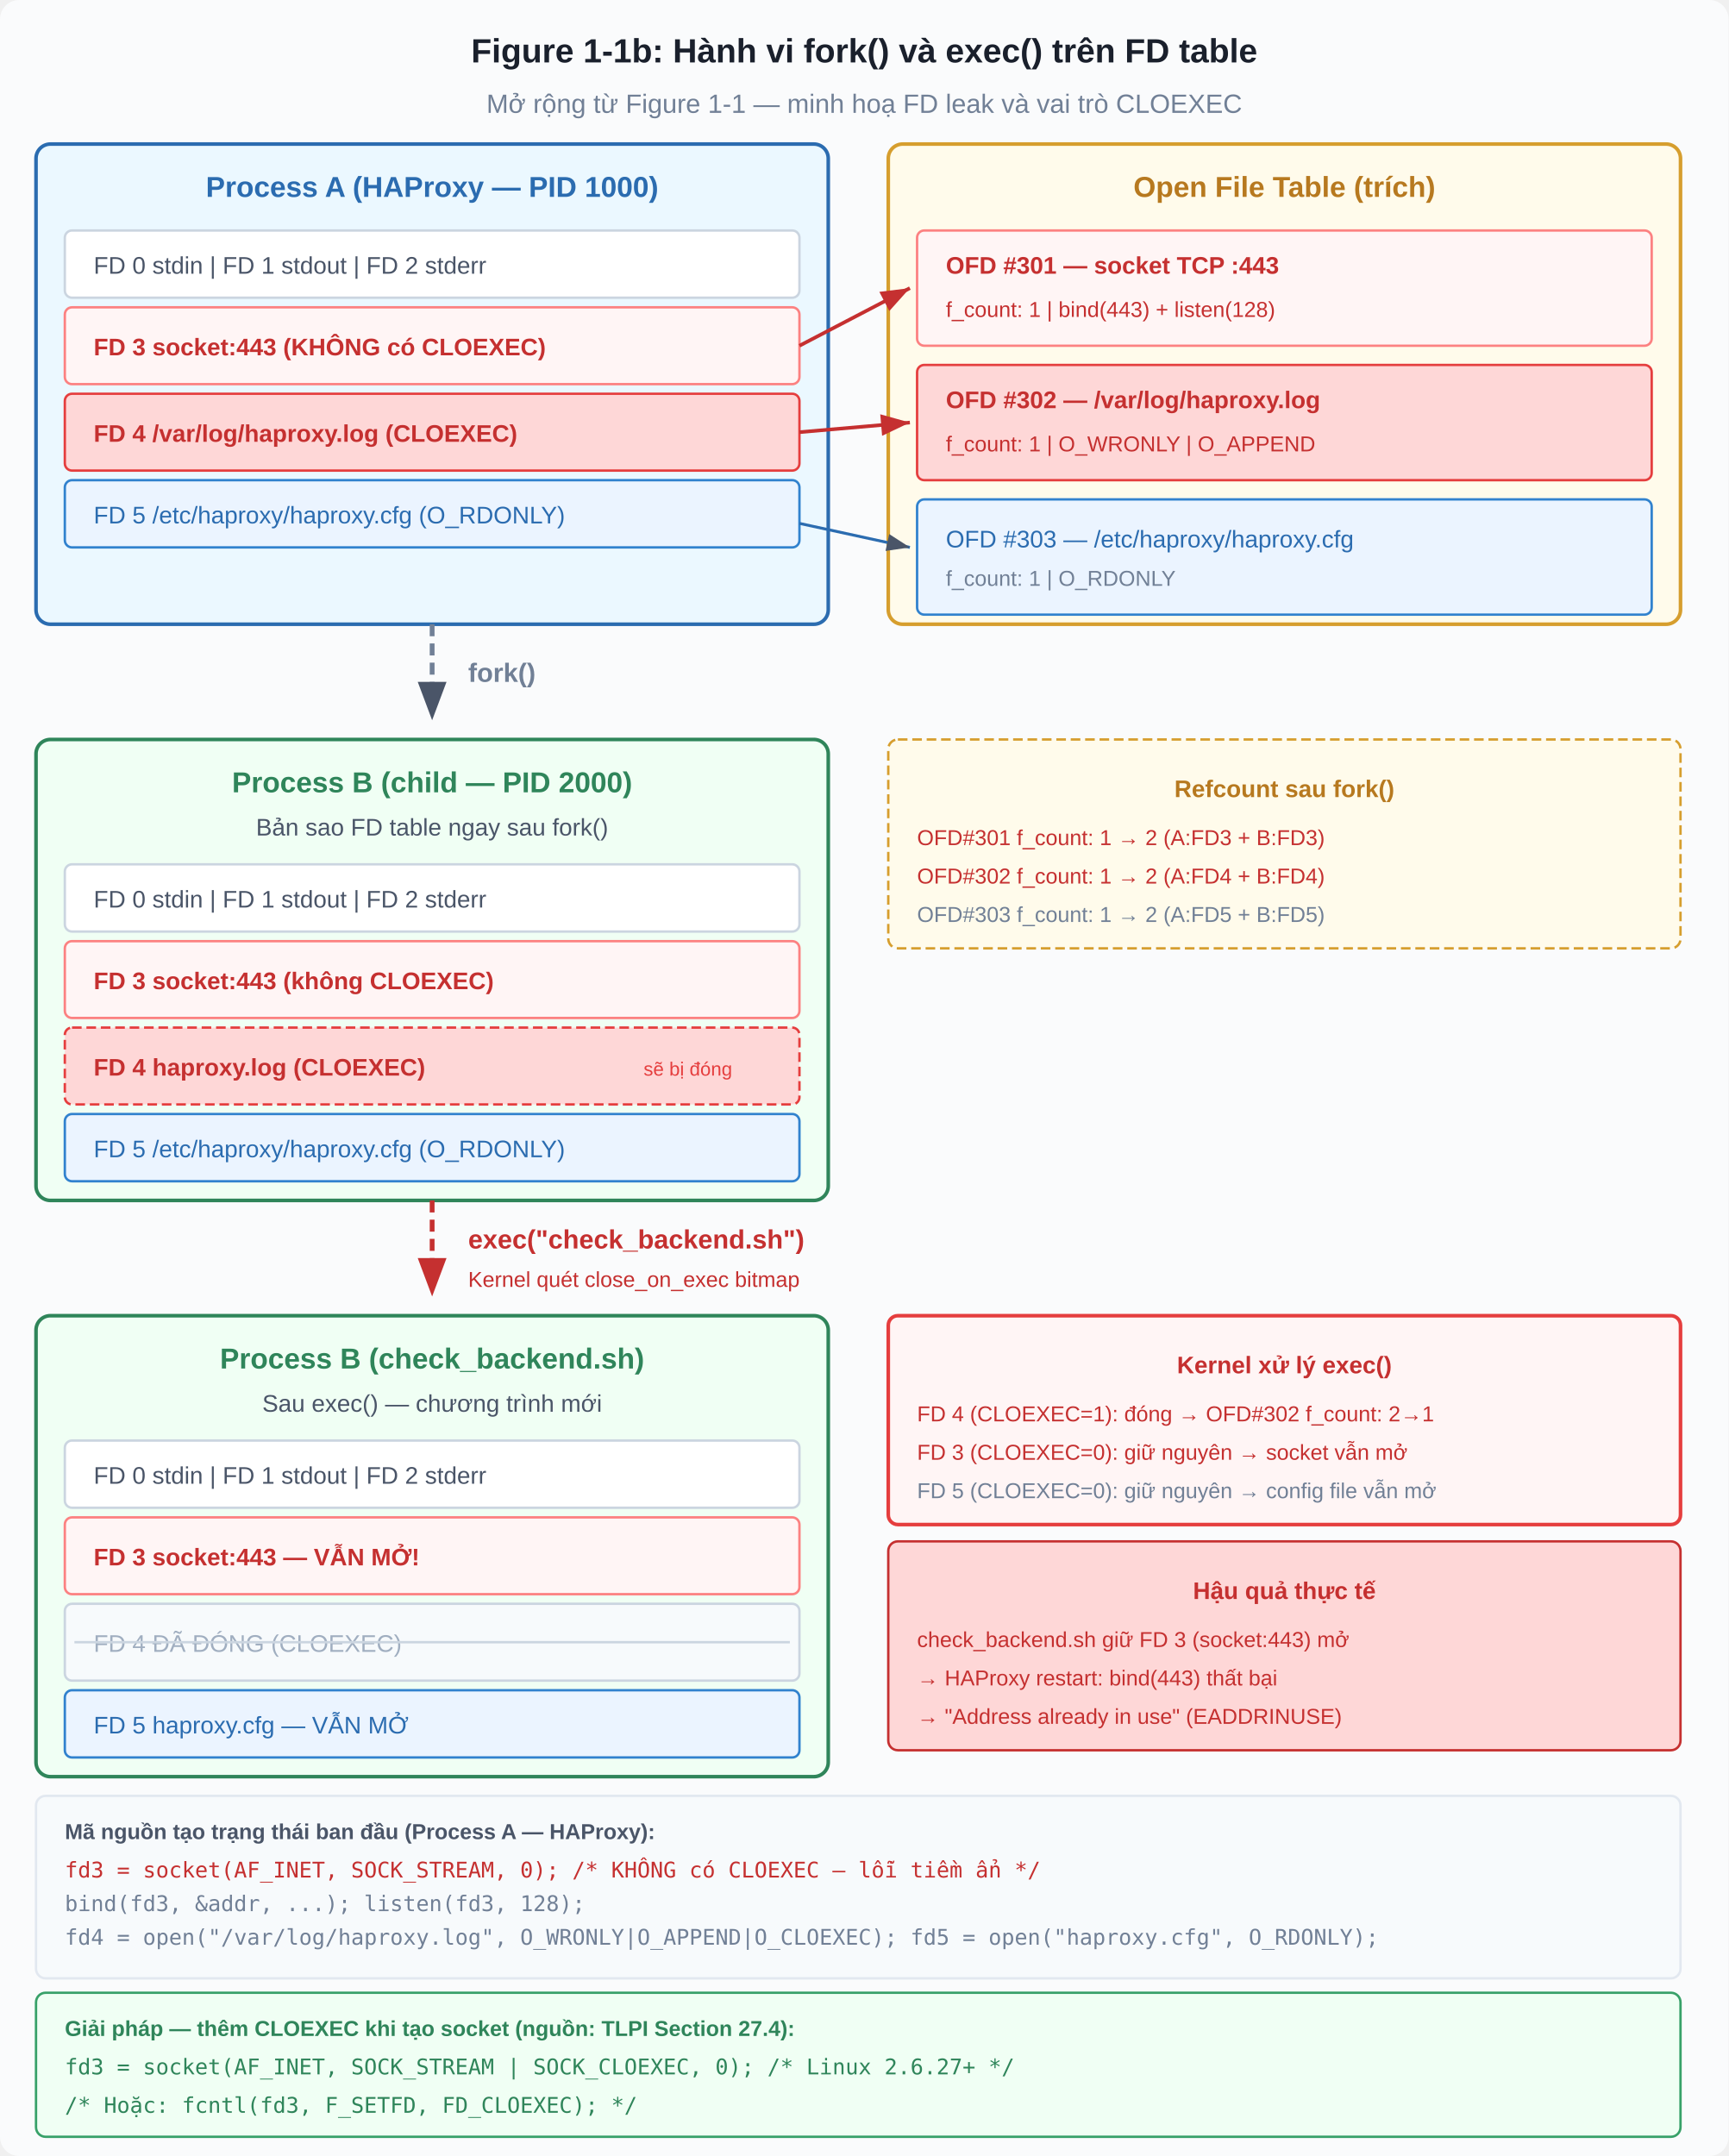
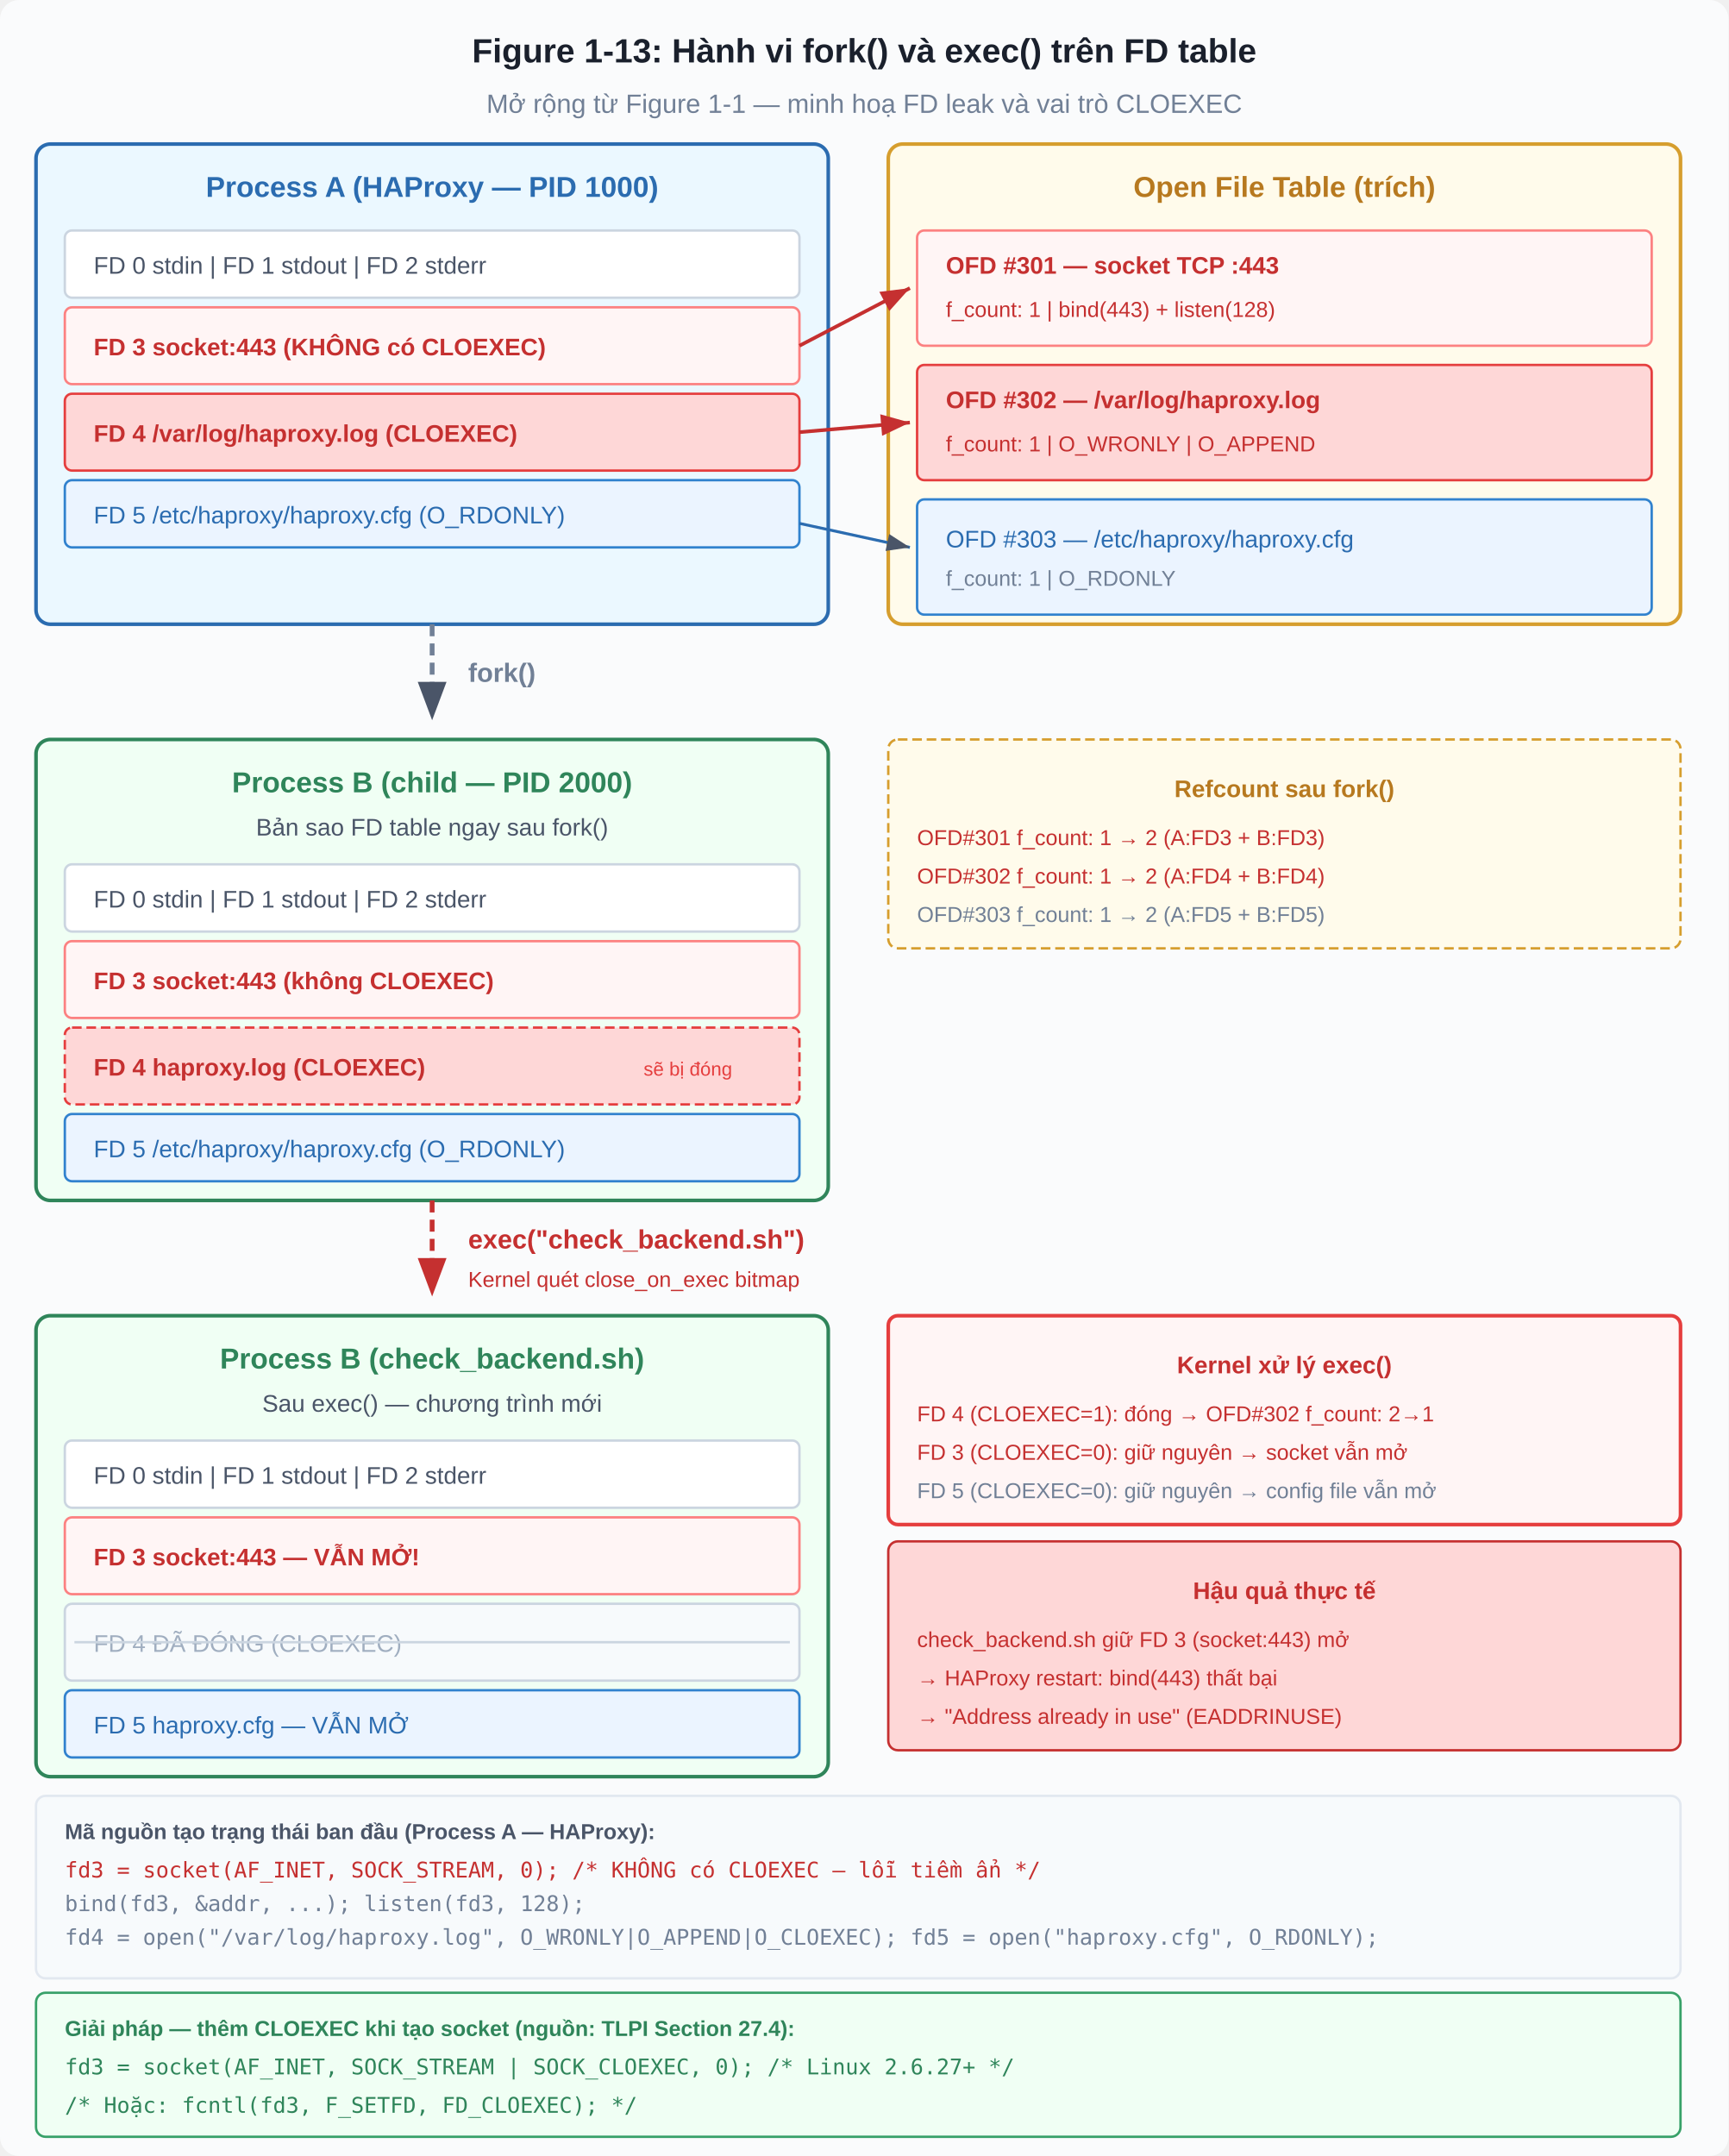
<svg xmlns="http://www.w3.org/2000/svg" viewBox="0 0 720 898" font-family="Segoe UI, Arial, sans-serif">
  <defs>
    <marker id="arrow" markerWidth="8" markerHeight="6" refX="8" refY="3" orient="auto">
      <path d="M0,0 L8,3 L0,6 Z" fill="#4A5568" />
    </marker>
    <marker id="arrow-red" markerWidth="8" markerHeight="6" refX="8" refY="3" orient="auto">
      <path d="M0,0 L8,3 L0,6 Z" fill="#C53030" />
    </marker>
    <marker id="arrow-green" markerWidth="8" markerHeight="6" refX="8" refY="3" orient="auto">
      <path d="M0,0 L8,3 L0,6 Z" fill="#2F855A" />
    </marker>
  </defs>
  <rect width="720" height="898" fill="#FAFBFC" rx="8" />
-   <text x="360" y="26" text-anchor="middle" font-size="14" font-weight="bold" fill="#1A202C">Figure 1-1b: Hành vi fork() và exec() trên FD table</text>
+   <text x="360" y="26" text-anchor="middle" font-size="14" font-weight="bold" fill="#1A202C">Figure 1-13: Hành vi fork() và exec() trên FD table</text>
  <text x="360" y="47" text-anchor="middle" font-size="11" fill="#718096">Mở rộng từ Figure 1-1 — minh hoạ FD leak và vai trò CLOEXEC</text>
  <rect x="15" y="60" width="330" height="200" fill="#EBF8FF" stroke="#2B6CB0" stroke-width="1.5" rx="6" />
  <text x="180" y="82" text-anchor="middle" font-size="12" font-weight="bold" fill="#2B6CB0">Process A (HAProxy — PID 1000)</text>
  <rect x="27" y="96" width="306" height="28" fill="#fff" stroke="#CBD5E0" rx="3" />
  <text x="39" y="114" font-size="10" fill="#4A5568">FD 0  stdin | FD 1  stdout | FD 2  stderr</text>
  <rect x="27" y="128" width="306" height="32" fill="#FFF5F5" stroke="#FC8181" rx="3" />
  <text x="39" y="148" font-size="10" font-weight="bold" fill="#C53030">FD 3  socket:443 (KHÔNG có CLOEXEC)</text>
  <rect x="27" y="164" width="306" height="32" fill="#FED7D7" stroke="#E53E3E" rx="3" />
  <text x="39" y="184" font-size="10" font-weight="bold" fill="#C53030">FD 4  /var/log/haproxy.log (CLOEXEC)</text>
  <rect x="27" y="200" width="306" height="28" fill="#EBF4FF" stroke="#3182CE" rx="3" />
  <text x="39" y="218" font-size="10" fill="#2B6CB0">FD 5  /etc/haproxy/haproxy.cfg (O_RDONLY)</text>
  <rect x="370" y="60" width="330" height="200" fill="#FFFBEB" stroke="#D69E2E" stroke-width="1.5" rx="6" />
  <text x="535" y="82" text-anchor="middle" font-size="12" font-weight="bold" fill="#B7791F">Open File Table (trích)</text>
  <rect x="382" y="96" width="306" height="48" fill="#FFF5F5" stroke="#FC8181" rx="3" />
  <text x="394" y="114" font-size="10" font-weight="bold" fill="#C53030">OFD #301 — socket TCP :443</text>
  <text x="394" y="132" font-size="9" fill="#C53030">f_count: 1 | bind(443) + listen(128)</text>
  <rect x="382" y="152" width="306" height="48" fill="#FED7D7" stroke="#E53E3E" rx="3" />
  <text x="394" y="170" font-size="10" font-weight="bold" fill="#C53030">OFD #302 — /var/log/haproxy.log</text>
  <text x="394" y="188" font-size="9" fill="#C53030">f_count: 1 | O_WRONLY | O_APPEND</text>
  <rect x="382" y="208" width="306" height="48" fill="#EBF4FF" stroke="#3182CE" rx="3" />
  <text x="394" y="228" font-size="10" fill="#2B6CB0">OFD #303 — /etc/haproxy/haproxy.cfg</text>
  <text x="394" y="244" font-size="9" fill="#718096">f_count: 1 | O_RDONLY</text>
  <line x1="333" y1="144" x2="379" y2="120" stroke="#C53030" stroke-width="1.5" marker-end="url(#arrow-red)" />
  <line x1="333" y1="180" x2="379" y2="176" stroke="#C53030" stroke-width="1.5" marker-end="url(#arrow-red)" />
  <line x1="333" y1="218" x2="379" y2="228" stroke="#2B6CB0" stroke-width="1.2" marker-end="url(#arrow)" />
  <line x1="180" y1="260" x2="180" y2="300" stroke="#718096" stroke-width="2" stroke-dasharray="5,3" marker-end="url(#arrow)" />
  <text x="195" y="284" font-size="11" font-weight="bold" fill="#718096">fork()</text>
  <rect x="15" y="308" width="330" height="192" fill="#F0FFF4" stroke="#2F855A" stroke-width="1.5" rx="6" />
  <text x="180" y="330" text-anchor="middle" font-size="12" font-weight="bold" fill="#2F855A">Process B (child — PID 2000)</text>
  <text x="180" y="348" text-anchor="middle" font-size="10" fill="#4A5568">Bản sao FD table ngay sau fork()</text>
  <rect x="27" y="360" width="306" height="28" fill="#fff" stroke="#CBD5E0" rx="3" />
  <text x="39" y="378" font-size="10" fill="#4A5568">FD 0  stdin | FD 1  stdout | FD 2  stderr</text>
  <rect x="27" y="392" width="306" height="32" fill="#FFF5F5" stroke="#FC8181" rx="3" />
  <text x="39" y="412" font-size="10" font-weight="bold" fill="#C53030">FD 3  socket:443 (không CLOEXEC)</text>
  <rect x="27" y="428" width="306" height="32" fill="#FED7D7" stroke="#E53E3E" rx="3" stroke-dasharray="4,2" />
  <text x="39" y="448" font-size="10" font-weight="bold" fill="#C53030">FD 4  haproxy.log (CLOEXEC)</text>
  <text x="305" y="448" font-size="8" fill="#E53E3E" text-anchor="end">sẽ bị đóng</text>
  <rect x="27" y="464" width="306" height="28" fill="#EBF4FF" stroke="#3182CE" rx="3" />
  <text x="39" y="482" font-size="10" fill="#2B6CB0">FD 5  /etc/haproxy/haproxy.cfg (O_RDONLY)</text>
  <rect x="370" y="308" width="330" height="87" fill="#FFFBEB" stroke="#D69E2E" rx="4" stroke-dasharray="4,2" />
  <text x="535" y="332" text-anchor="middle" font-size="10" font-weight="bold" fill="#B7791F">Refcount sau fork()</text>
  <text x="382" y="352" font-size="9" fill="#C53030">OFD#301 f_count: 1 → 2 (A:FD3 + B:FD3)</text>
  <text x="382" y="368" font-size="9" fill="#C53030">OFD#302 f_count: 1 → 2 (A:FD4 + B:FD4)</text>
  <text x="382" y="384" font-size="9" fill="#718096">OFD#303 f_count: 1 → 2 (A:FD5 + B:FD5)</text>
  <line x1="180" y1="500" x2="180" y2="540" stroke="#C53030" stroke-width="2" stroke-dasharray="5,3" marker-end="url(#arrow-red)" />
  <text x="195" y="520" font-size="11" font-weight="bold" fill="#C53030">exec("check_backend.sh")</text>
  <text x="195" y="536" font-size="9" fill="#C53030">Kernel quét close_on_exec bitmap</text>
  <rect x="15" y="548" width="330" height="192" fill="#F0FFF4" stroke="#2F855A" stroke-width="1.5" rx="6" />
  <text x="180" y="570" text-anchor="middle" font-size="12" font-weight="bold" fill="#2F855A">Process B (check_backend.sh)</text>
  <text x="180" y="588" text-anchor="middle" font-size="10" fill="#4A5568">Sau exec() — chương trình mới</text>
  <rect x="27" y="600" width="306" height="28" fill="#fff" stroke="#CBD5E0" rx="3" />
  <text x="39" y="618" font-size="10" fill="#4A5568">FD 0  stdin | FD 1  stdout | FD 2  stderr</text>
  <rect x="27" y="632" width="306" height="32" fill="#FFF5F5" stroke="#FC8181" rx="3" />
  <text x="39" y="652" font-size="10" font-weight="bold" fill="#C53030">FD 3  socket:443 — VẪN MỞ!</text>
  <rect x="27" y="668" width="306" height="32" fill="#F7FAFC" stroke="#CBD5E0" rx="3" />
  <text x="39" y="688" font-size="10" fill="#A0AEC0">FD 4  ĐÃ ĐÓNG (CLOEXEC)</text>
  <line x1="31" y1="684" x2="329" y2="684" stroke="#CBD5E0" stroke-width="1" />
  <rect x="27" y="704" width="306" height="28" fill="#EBF4FF" stroke="#3182CE" rx="3" />
  <text x="39" y="722" font-size="10" fill="#2B6CB0">FD 5  haproxy.cfg — VẪN MỞ</text>
  <rect x="370" y="548" width="330" height="87" fill="#FFF5F5" stroke="#E53E3E" rx="4" stroke-width="1.5" />
  <text x="535" y="572" text-anchor="middle" font-size="10" font-weight="bold" fill="#C53030">Kernel xử lý exec()</text>
  <text x="382" y="592" font-size="9" fill="#C53030">FD 4 (CLOEXEC=1): đóng → OFD#302 f_count: 2→1</text>
  <text x="382" y="608" font-size="9" fill="#C53030">FD 3 (CLOEXEC=0): giữ nguyên → socket vẫn mở</text>
  <text x="382" y="624" font-size="9" fill="#718096">FD 5 (CLOEXEC=0): giữ nguyên → config file vẫn mở</text>
  <rect x="370" y="642" width="330" height="87" fill="#FED7D7" stroke="#C53030" rx="4" />
  <text x="535" y="666" text-anchor="middle" font-size="10" font-weight="bold" fill="#C53030">Hậu quả thực tế</text>
  <text x="382" y="686" font-size="9" fill="#C53030">check_backend.sh giữ FD 3 (socket:443) mở</text>
  <text x="382" y="702" font-size="9" fill="#C53030">→ HAProxy restart: bind(443) thất bại</text>
  <text x="382" y="718" font-size="9" fill="#C53030">→ "Address already in use" (EADDRINUSE)</text>
  <rect x="15" y="748" width="685" height="76" fill="#F7FAFC" stroke="#E2E8F0" rx="4" />
  <text x="27" y="766" font-size="9" font-weight="bold" fill="#4A5568">Mã nguồn tạo trạng thái ban đầu (Process A — HAProxy):</text>
  <text x="27" y="782" font-size="9" font-family="Consolas, monospace" fill="#C53030">fd3 = socket(AF_INET, SOCK_STREAM, 0);  /* KHÔNG có CLOEXEC — lỗi tiềm ẩn */</text>
  <text x="27" y="796" font-size="9" font-family="Consolas, monospace" fill="#718096">bind(fd3, &amp;addr, ...); listen(fd3, 128);</text>
  <text x="27" y="810" font-size="9" font-family="Consolas, monospace" fill="#718096">fd4 = open("/var/log/haproxy.log", O_WRONLY|O_APPEND|O_CLOEXEC);  fd5 = open("haproxy.cfg", O_RDONLY);</text>
  <rect x="15" y="830" width="685" height="60" fill="#F0FFF4" stroke="#38A169" rx="4" />
  <text x="27" y="848" font-size="9" font-weight="bold" fill="#2F855A">Giải pháp — thêm CLOEXEC khi tạo socket (nguồn: TLPI Section 27.4):</text>
  <text x="27" y="864" font-size="9" font-family="Consolas, monospace" fill="#2F855A">fd3 = socket(AF_INET, SOCK_STREAM | SOCK_CLOEXEC, 0);  /* Linux 2.6.27+ */</text>
  <text x="27" y="880" font-size="9" font-family="Consolas, monospace" fill="#2F855A">/* Hoặc: fcntl(fd3, F_SETFD, FD_CLOEXEC); */</text>
</svg>
